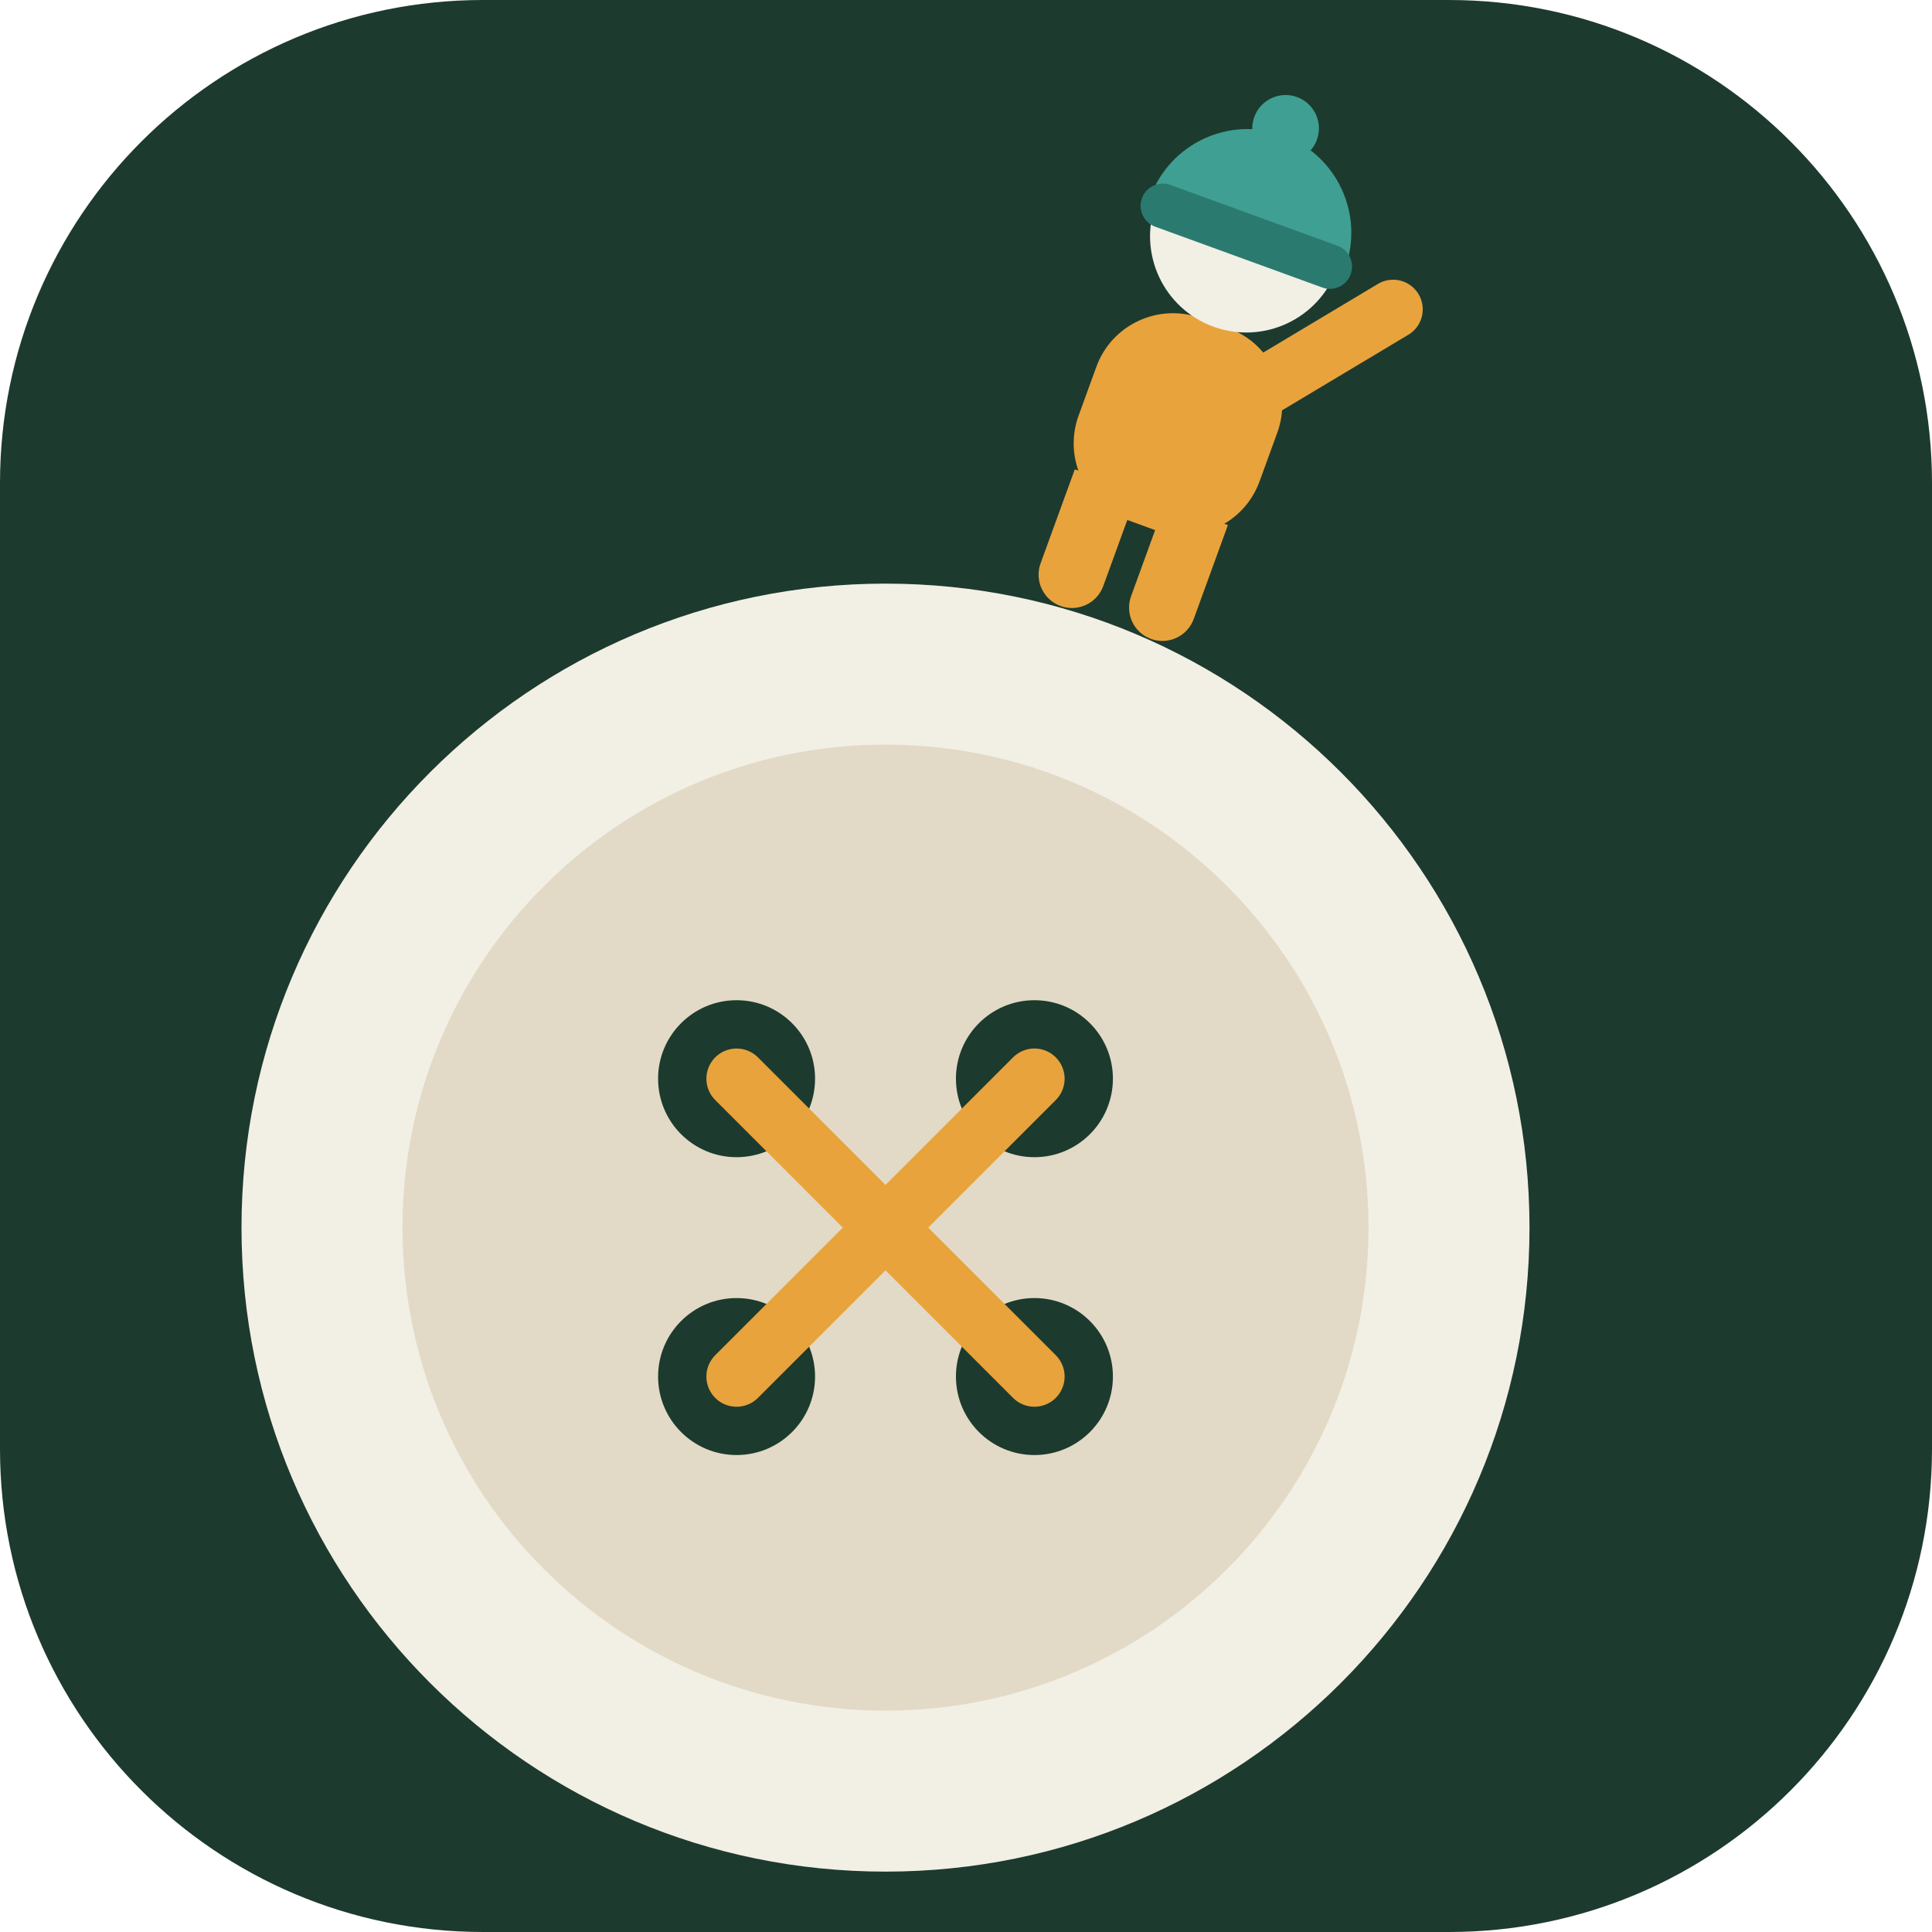
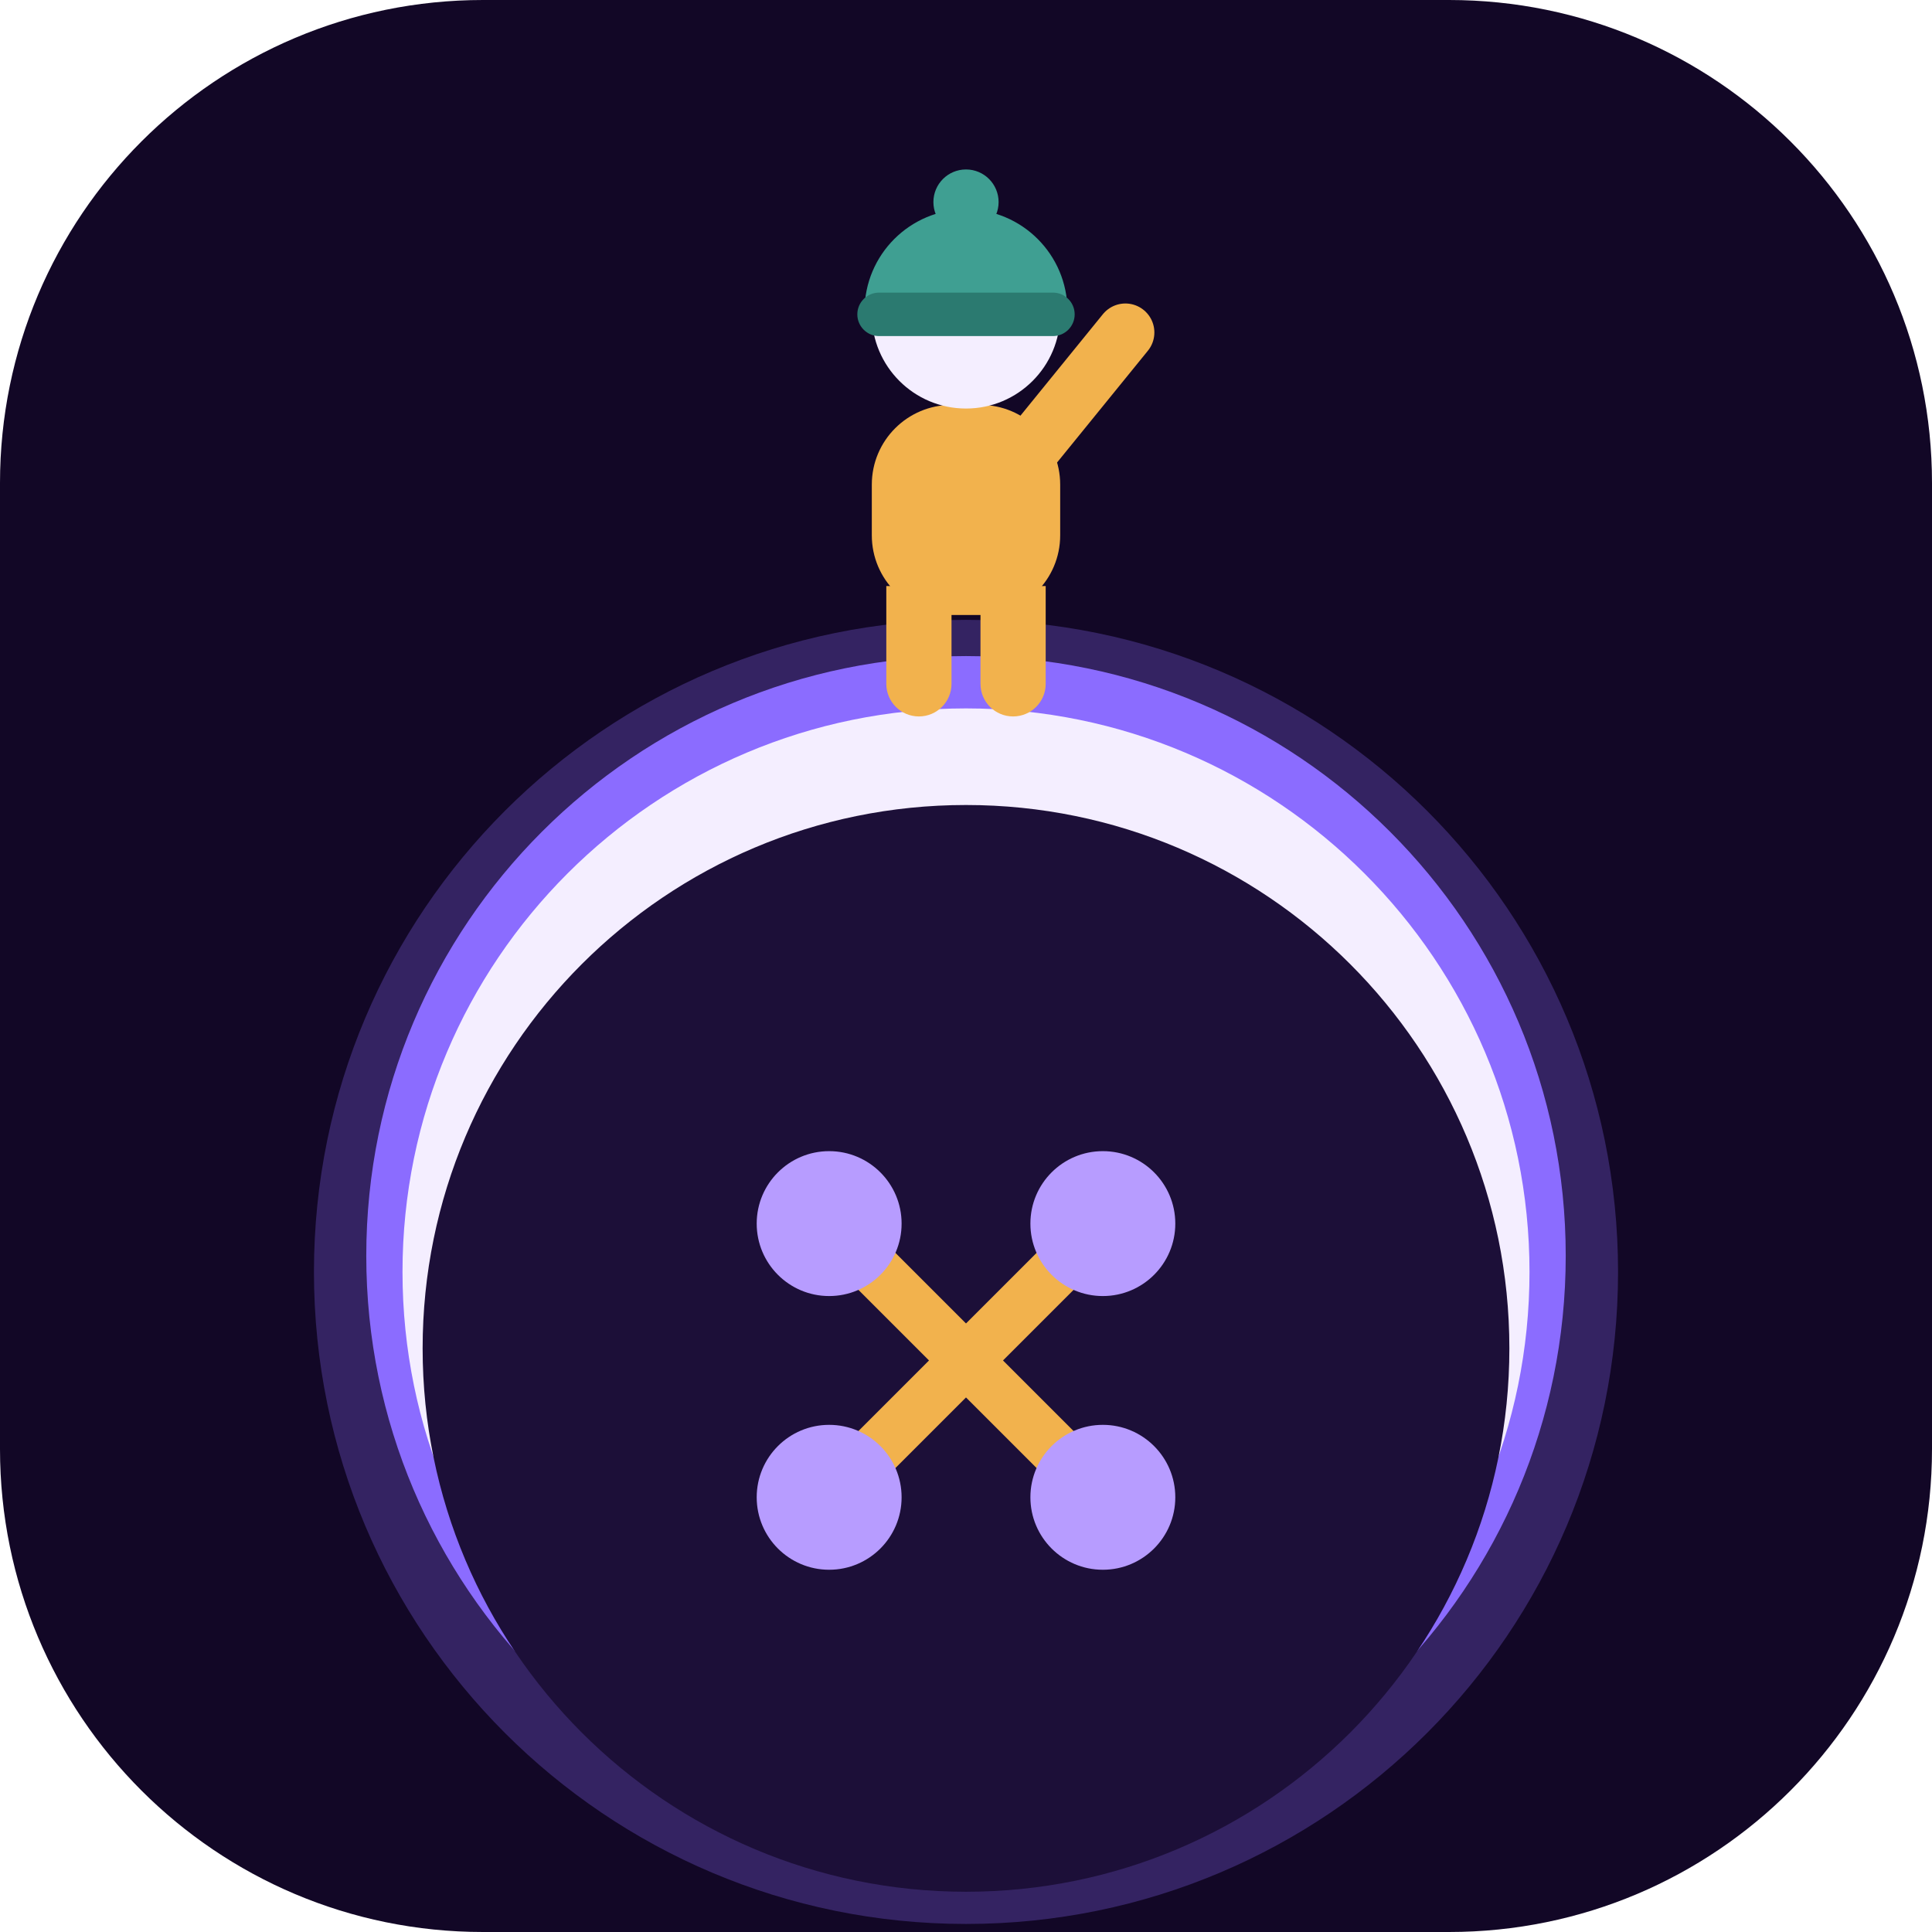
<svg xmlns="http://www.w3.org/2000/svg" viewBox="0 0 48 48" width="48" height="48" role="img" aria-label="Wanderkin">
-   <rect x="0" y="0" width="48" height="48" rx="12" fill="#1d3a2e" />
-   <circle cx="22" cy="30.5" r="16" fill="#f2efe5" />
-   <circle cx="22" cy="30.5" r="12" fill="#e2dac6" />
-   <circle cx="18.3" cy="26.8" r="1.95" fill="#1d3a2e" />
-   <circle cx="25.7" cy="26.8" r="1.95" fill="#1d3a2e" />
-   <circle cx="18.3" cy="34.2" r="1.95" fill="#1d3a2e" />
-   <circle cx="25.7" cy="34.2" r="1.95" fill="#1d3a2e" />
-   <path d="M18.3 26.8 25.7 34.2M25.7 26.8 18.3 34.2" stroke="#e8a33d" stroke-width="1.5" stroke-linecap="round" />
-   <g transform="rotate(20 22 30.5) translate(22 14.5) scale(.92)">
-     <path d="M-2.2-3.6h1.8v2.7a.9.9 0 0 1-1.8 0ZM.4-3.6h1.8v2.7a.9.9 0 0 1-1.8 0Z" fill="#e8a33d" />
-     <rect x="-2.6" y="-8.6" width="5.2" height="5.8" rx="2.2" fill="#e8a33d" />
-     <path d="M1.8-7.4 4.4-10.6" stroke="#e8a33d" stroke-width="1.6" stroke-linecap="round" />
-     <circle cx="0" cy="-11.1" r="2.6" fill="#f2efe5" />
+   <rect x="0" y="0" width="48" height="48" rx="12" fill="#120726" />
+   <circle cx="24" cy="31.6" r="16.2" fill="#8b6cff" fill-opacity=".28" />
+   <circle cx="24" cy="31.2" r="14.9" fill="#8b6cff" />
+   <circle cx="24" cy="31.6" r="14" fill="#f4eeff" />
+   <circle cx="24" cy="33.5" r="13.5" fill="#1c0f38" />
+   <path d="M20.6 30.4 27.4 37.2M27.4 30.4 20.6 37.2" stroke="#f2b24d" stroke-width="1.3" stroke-linecap="round" />
+   <circle cx="20.6" cy="30.4" r="1.8" fill="#b79cff" />
+   <circle cx="27.4" cy="30.4" r="1.8" fill="#b79cff" />
+   <circle cx="20.6" cy="37.2" r="1.8" fill="#b79cff" />
+   <circle cx="27.4" cy="37.2" r="1.8" fill="#b79cff" />
+   <g transform="translate(24 17.8) scale(.9)">
+     <path d="M-2.2-3.6h1.8v2.7a.9.9 0 0 1-1.8 0ZM.4-3.6h1.8v2.7a.9.9 0 0 1-1.8 0Z" fill="#f2b24d" />
+     <rect x="-2.6" y="-8.6" width="5.2" height="5.8" rx="2.2" fill="#f2b24d" />
+     <path d="M1.8-7.4 4.4-10.6" stroke="#f2b24d" stroke-width="1.6" stroke-linecap="round" />
+     <circle cx="0" cy="-11.1" r="2.6" fill="#f4eeff" />
    <path d="M-2.8-11.2a2.8 2.8 0 0 1 5.6 0Z" fill="#3f9f92" />
    <rect x="-3" y="-11.7" width="6" height="1.2" rx="0.6" fill="#2b7a70" />
    <circle cx="0" cy="-14.2" r="0.9" fill="#3f9f92" />
  </g>
</svg>
